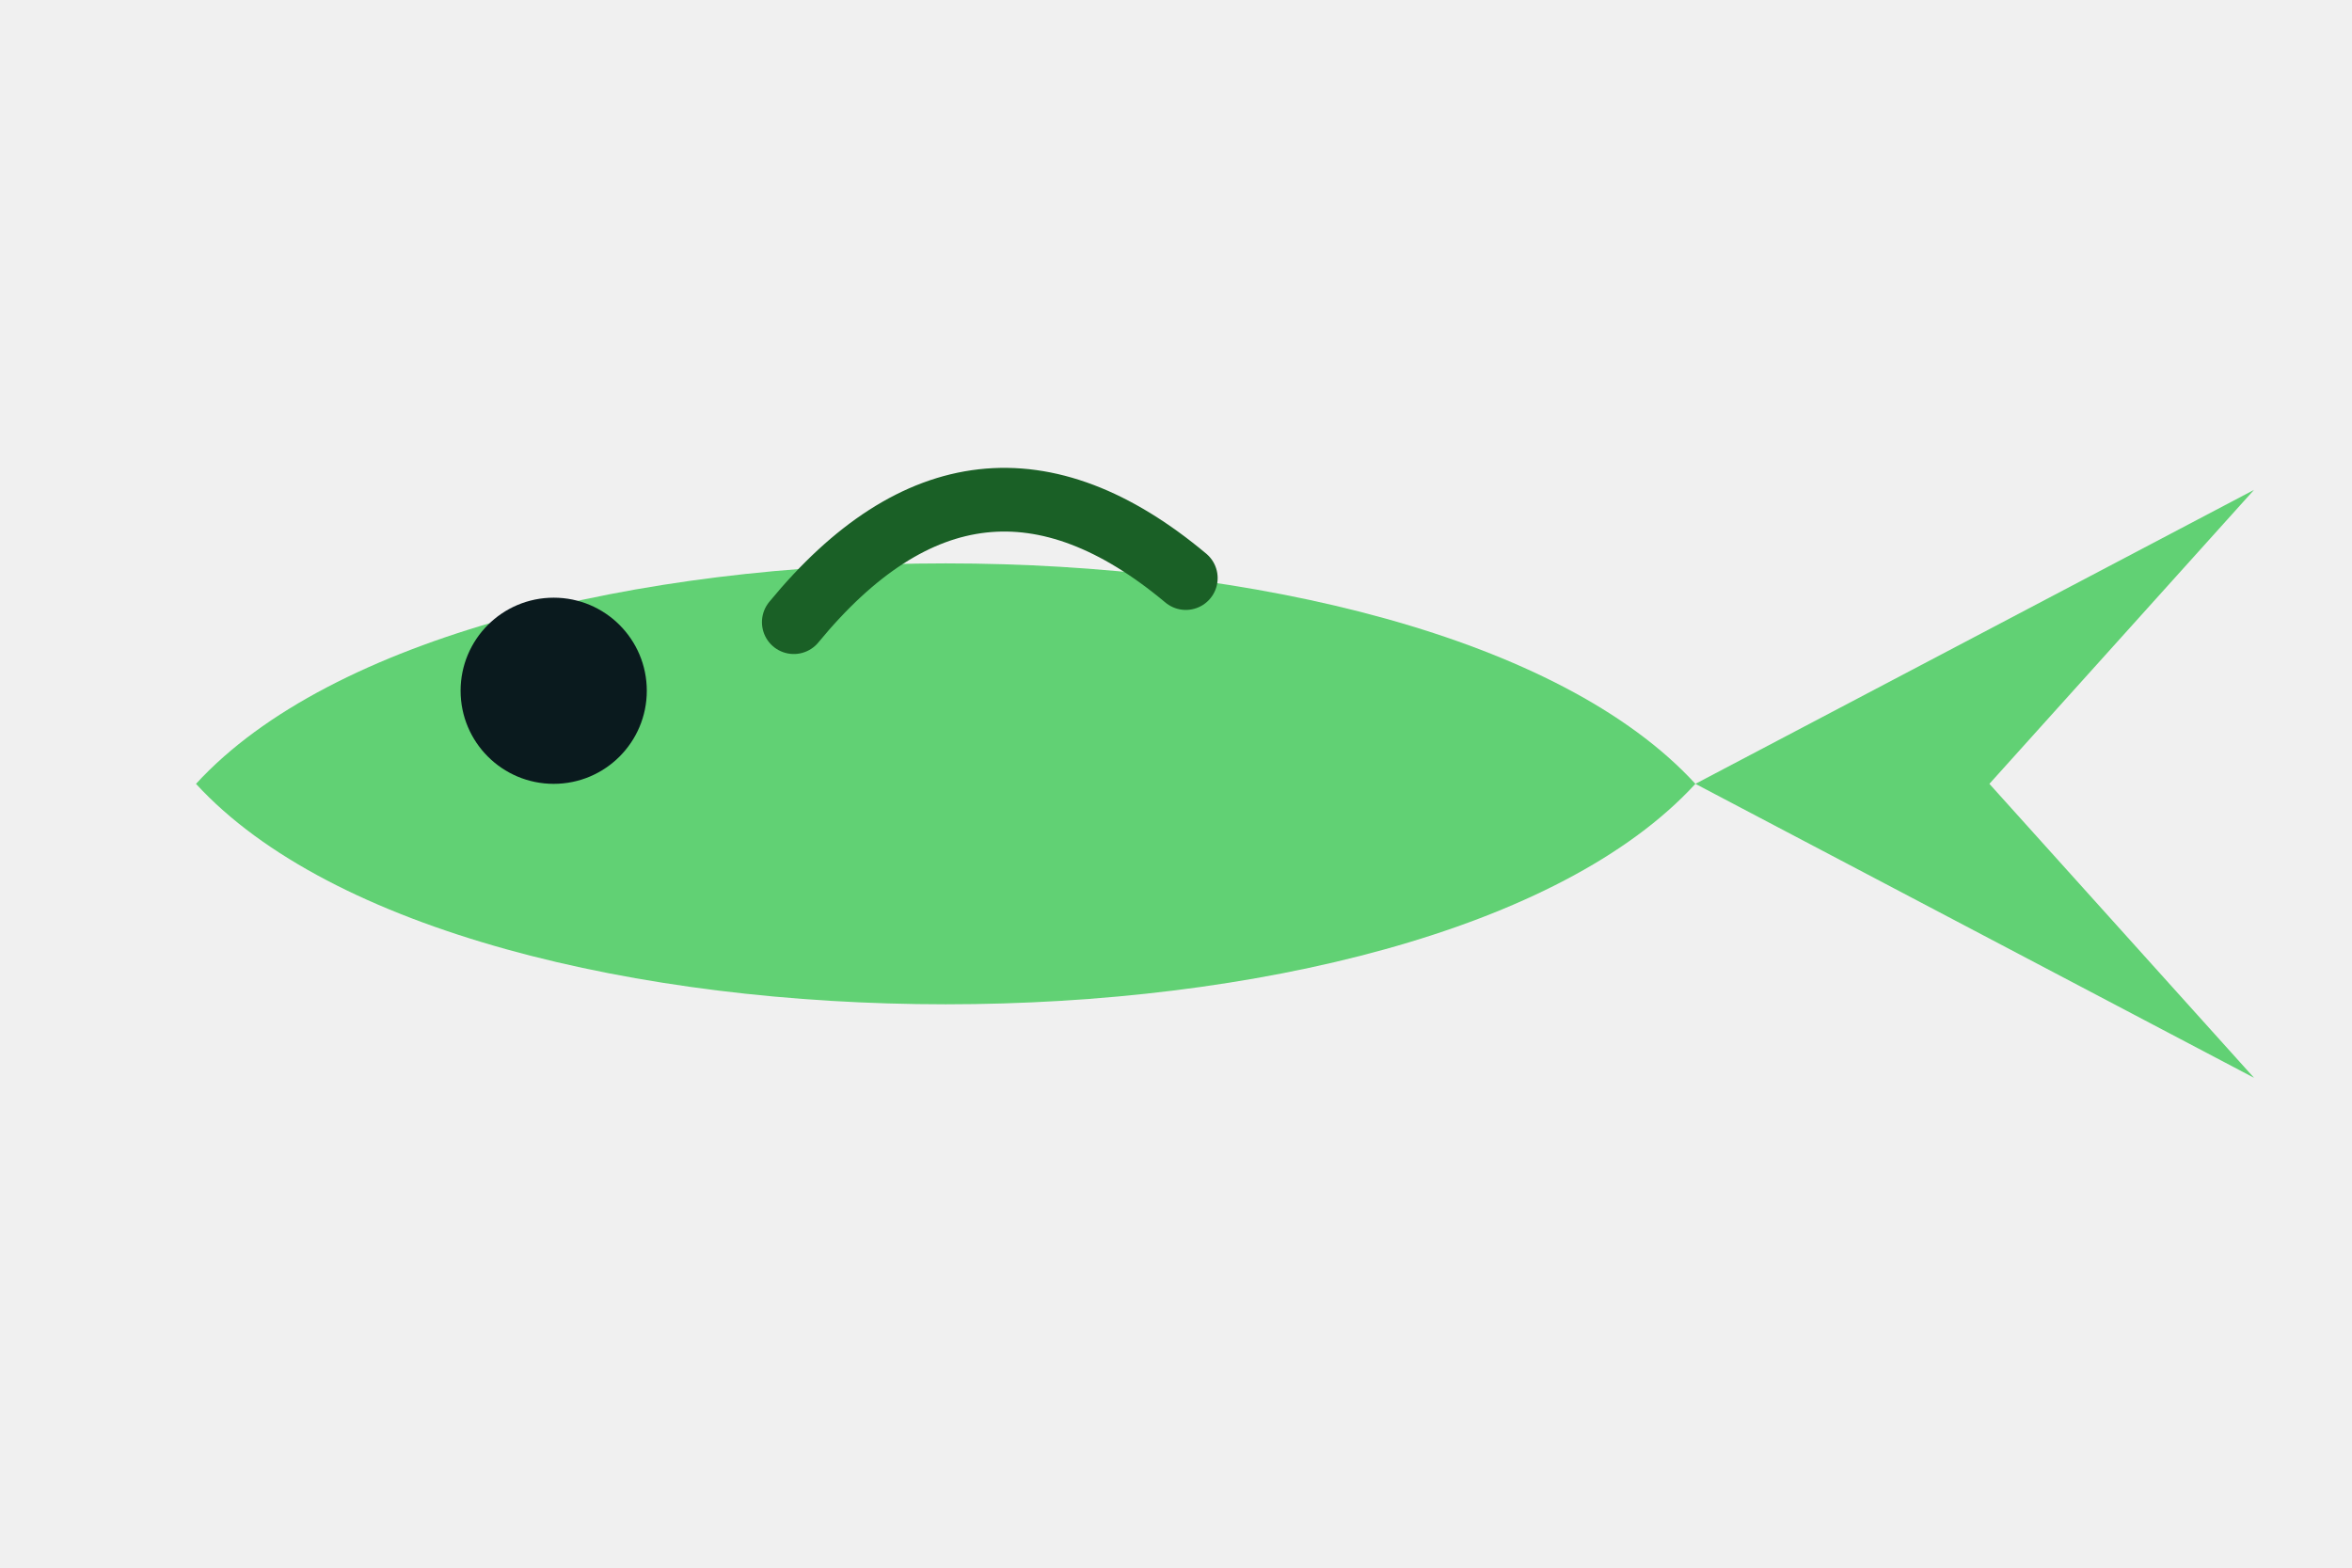
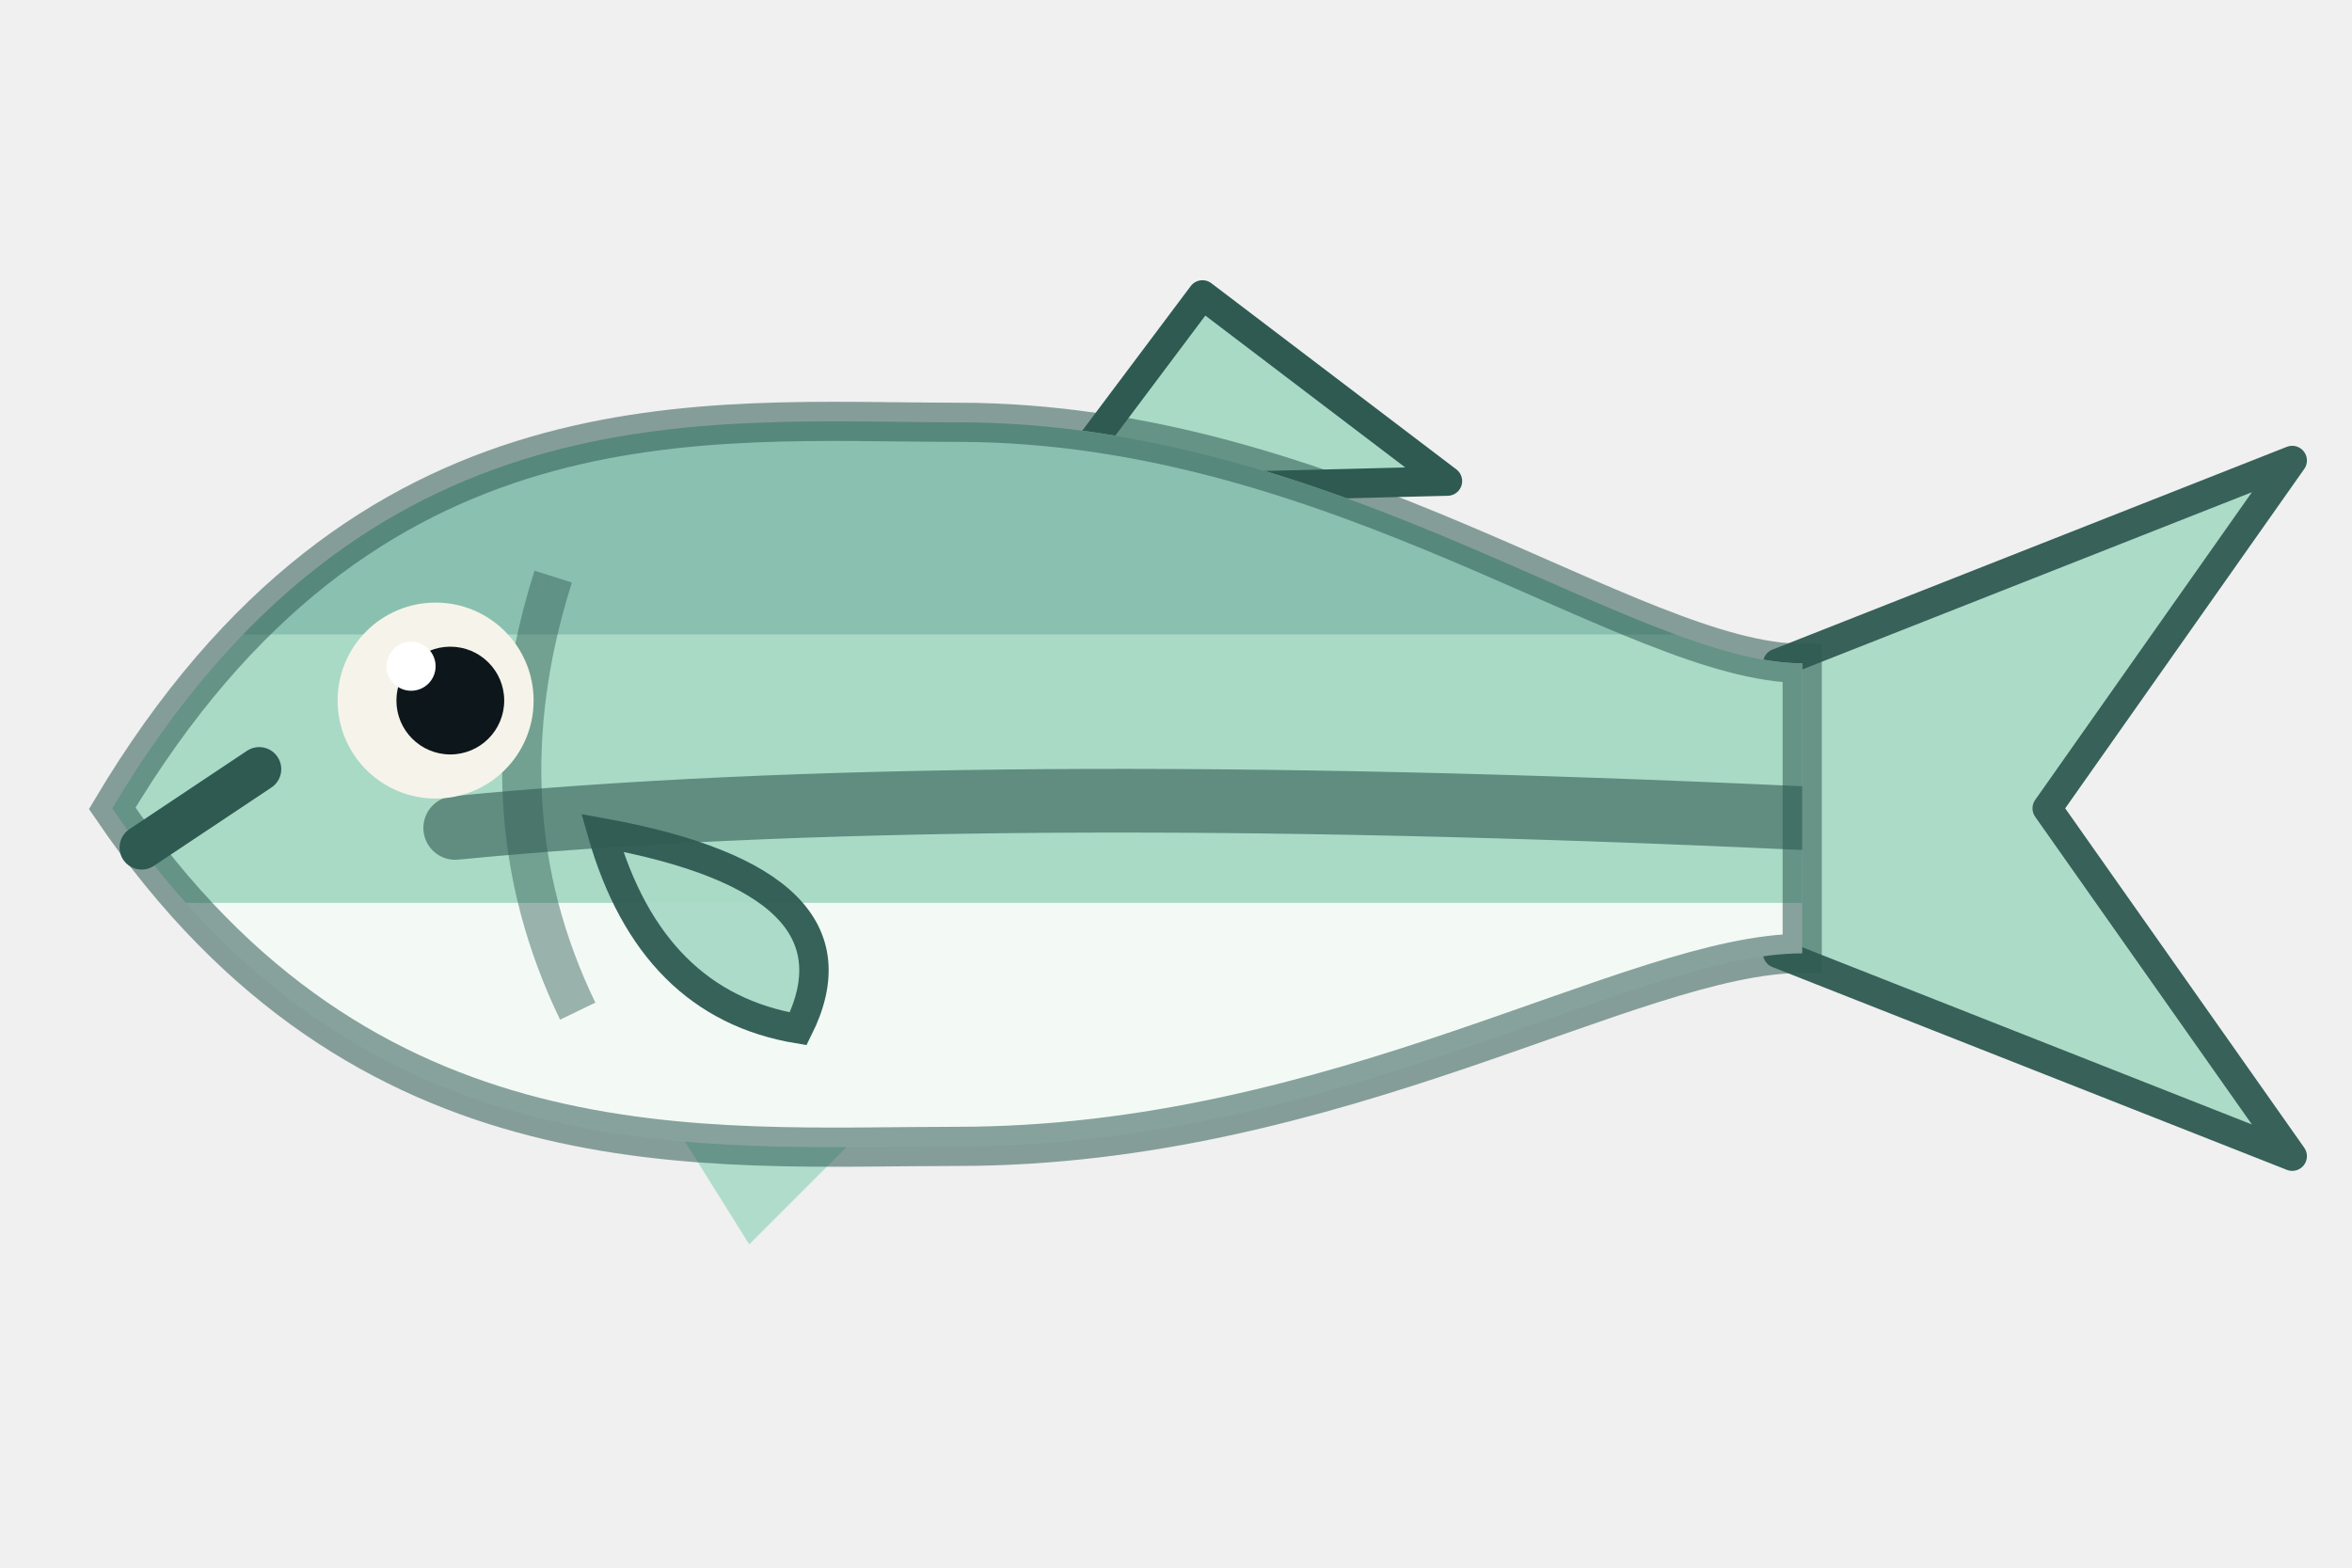
<svg xmlns="http://www.w3.org/2000/svg" viewBox="0 0 48 32">
-   <path d="M34.6 16L46.0 10.0L40.6 16L46.0 22.0z" fill="#61d174" />
-   <path d="M4.0 16C9.5 10.0 29.1 10.0 34.6 16C29.1 22.0 9.5 22.0 4.0 16z" fill="#61d174" />
-   <path d="M16.2 12.7q3.7 -4.5 8.0 -0.9" stroke="#1a6026" stroke-width="1.3" fill="none" stroke-linecap="round" />
-   <circle cx="11.3" cy="14.1" r="1.9" fill="#0a1a1e" />
+   <defs>
+     <clipPath id="b">
+       <path d="M2.29,16.5 C7.46,7.83 14.36,8.62 19.54,8.62 C27.3,8.62 33.33,13.54 36.78,13.54 L36.78,19.46 C33.33,19.46 27.3,23.4 19.54,23.4 C14.36,23.4 7.46,24.09 2.29,16.5 Z" />
+     </clipPath>
+   </defs>
+   <path d="M36.28,13.54 L46.78,9.4 L41.78,16.5 L46.78,23.6 L36.28,19.46 Z" fill="#a9dac6" stroke="#2e5a52" stroke-width="0.6" stroke-linejoin="round" opacity="0.95" />
+   <path d="M21.54,10.02 L24.54,6.02 L29.54,9.82 Z" fill="#a9dac6" stroke="#2e5a52" stroke-width="0.6" stroke-linejoin="round" />
+   <path d="M13.29,22.2 L15.29,25.4 L18.29,22.4 Z" fill="#a9dac6" opacity="0.9" />
+   <path d="M2.29,16.5 C7.46,7.83 14.36,8.62 19.54,8.62 C27.3,8.62 33.33,13.54 36.78,13.54 L36.78,19.46 C33.33,19.46 27.3,23.4 19.54,23.4 C14.36,23.4 7.46,24.09 2.29,16.5 Z" fill="#f3faf6" />
+   <g clip-path="url(#b)">
+     <rect x="0" y="0" width="48" height="18.43" fill="#a9dac6" />
+     <rect x="0" y="0" width="48" height="12.95" fill="#4f8f86" opacity="0.35" />
+     <path d="M9.29,16.9 Q19.54,15.9 36.78,16.7" stroke="#2e5a52" stroke-width="1.3" fill="none" opacity="0.6" stroke-linecap="round" />
+   </g>
+   <path d="M2.29,16.5 C7.46,7.83 14.36,8.62 19.54,8.62 C27.3,8.62 33.33,13.54 36.78,13.54 L36.78,19.46 C33.33,19.46 27.3,23.4 19.54,23.4 C14.36,23.4 7.46,24.09 2.29,16.5 Z" fill="none" stroke="#2e5a52" stroke-width="0.8" opacity="0.55" />
+   <path d="M11.29,11.77 Q9.79,16.5 11.79,20.64" stroke="#2e5a52" stroke-width="0.8" fill="none" opacity="0.45" />
+   <path d="M12.29,17 Q17.79,18 16.29,21 Q13.29,20.5 12.29,17 Z" fill="#a9dac6" stroke="#2e5a52" stroke-width="0.6" opacity="0.95" />
+   <circle cx="8.89" cy="14.3" r="2" fill="#f6f4ea" />
+   <circle cx="9.19" cy="14.3" r="1.1" fill="#0d161a" />
+   <circle cx="8.39" cy="13.6" r="0.5" fill="#fff" />
+   <path d="M2.89,17.3 l2.4,-1.6" stroke="#2e5a52" stroke-width="0.9" fill="none" stroke-linecap="round" />
</svg>
